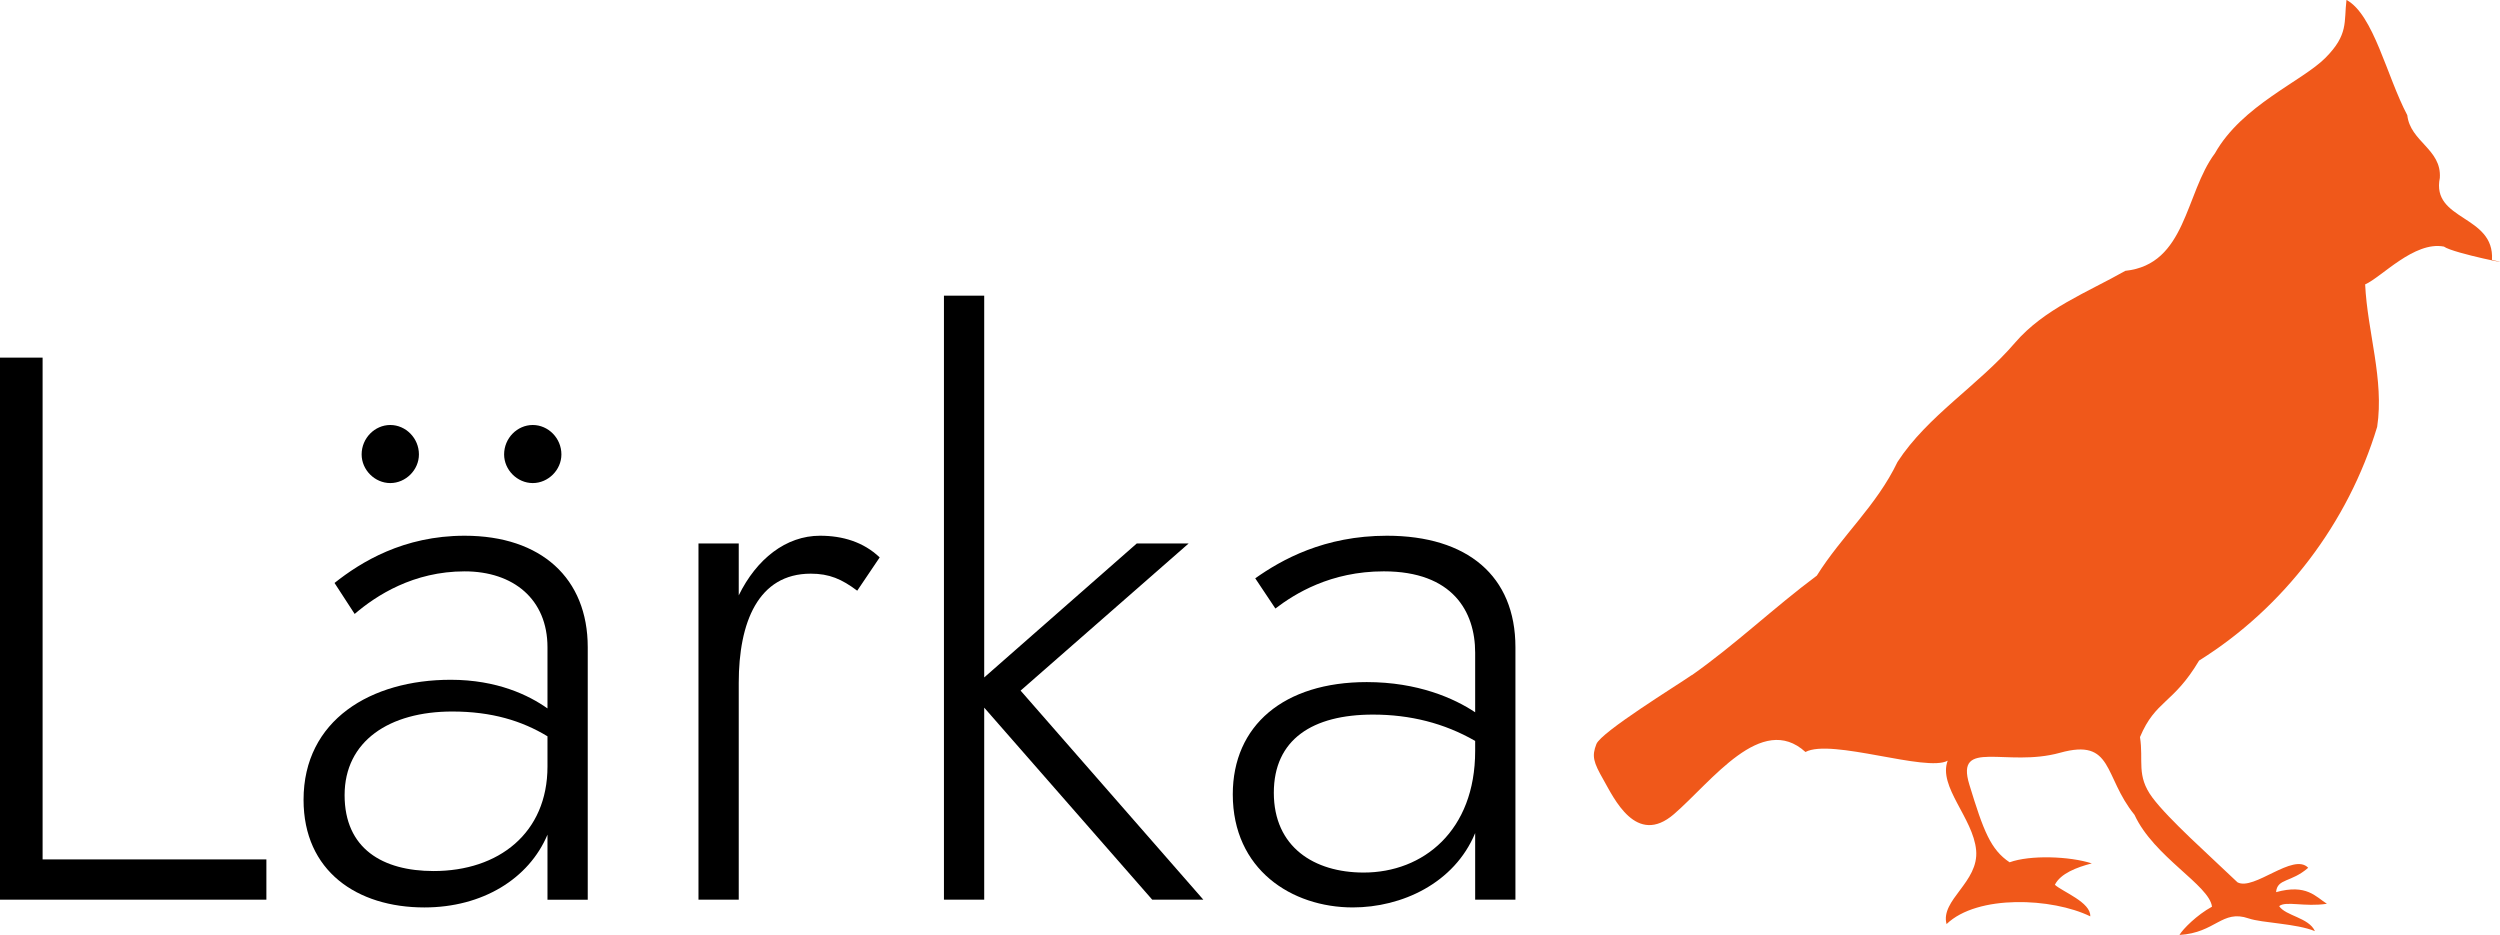
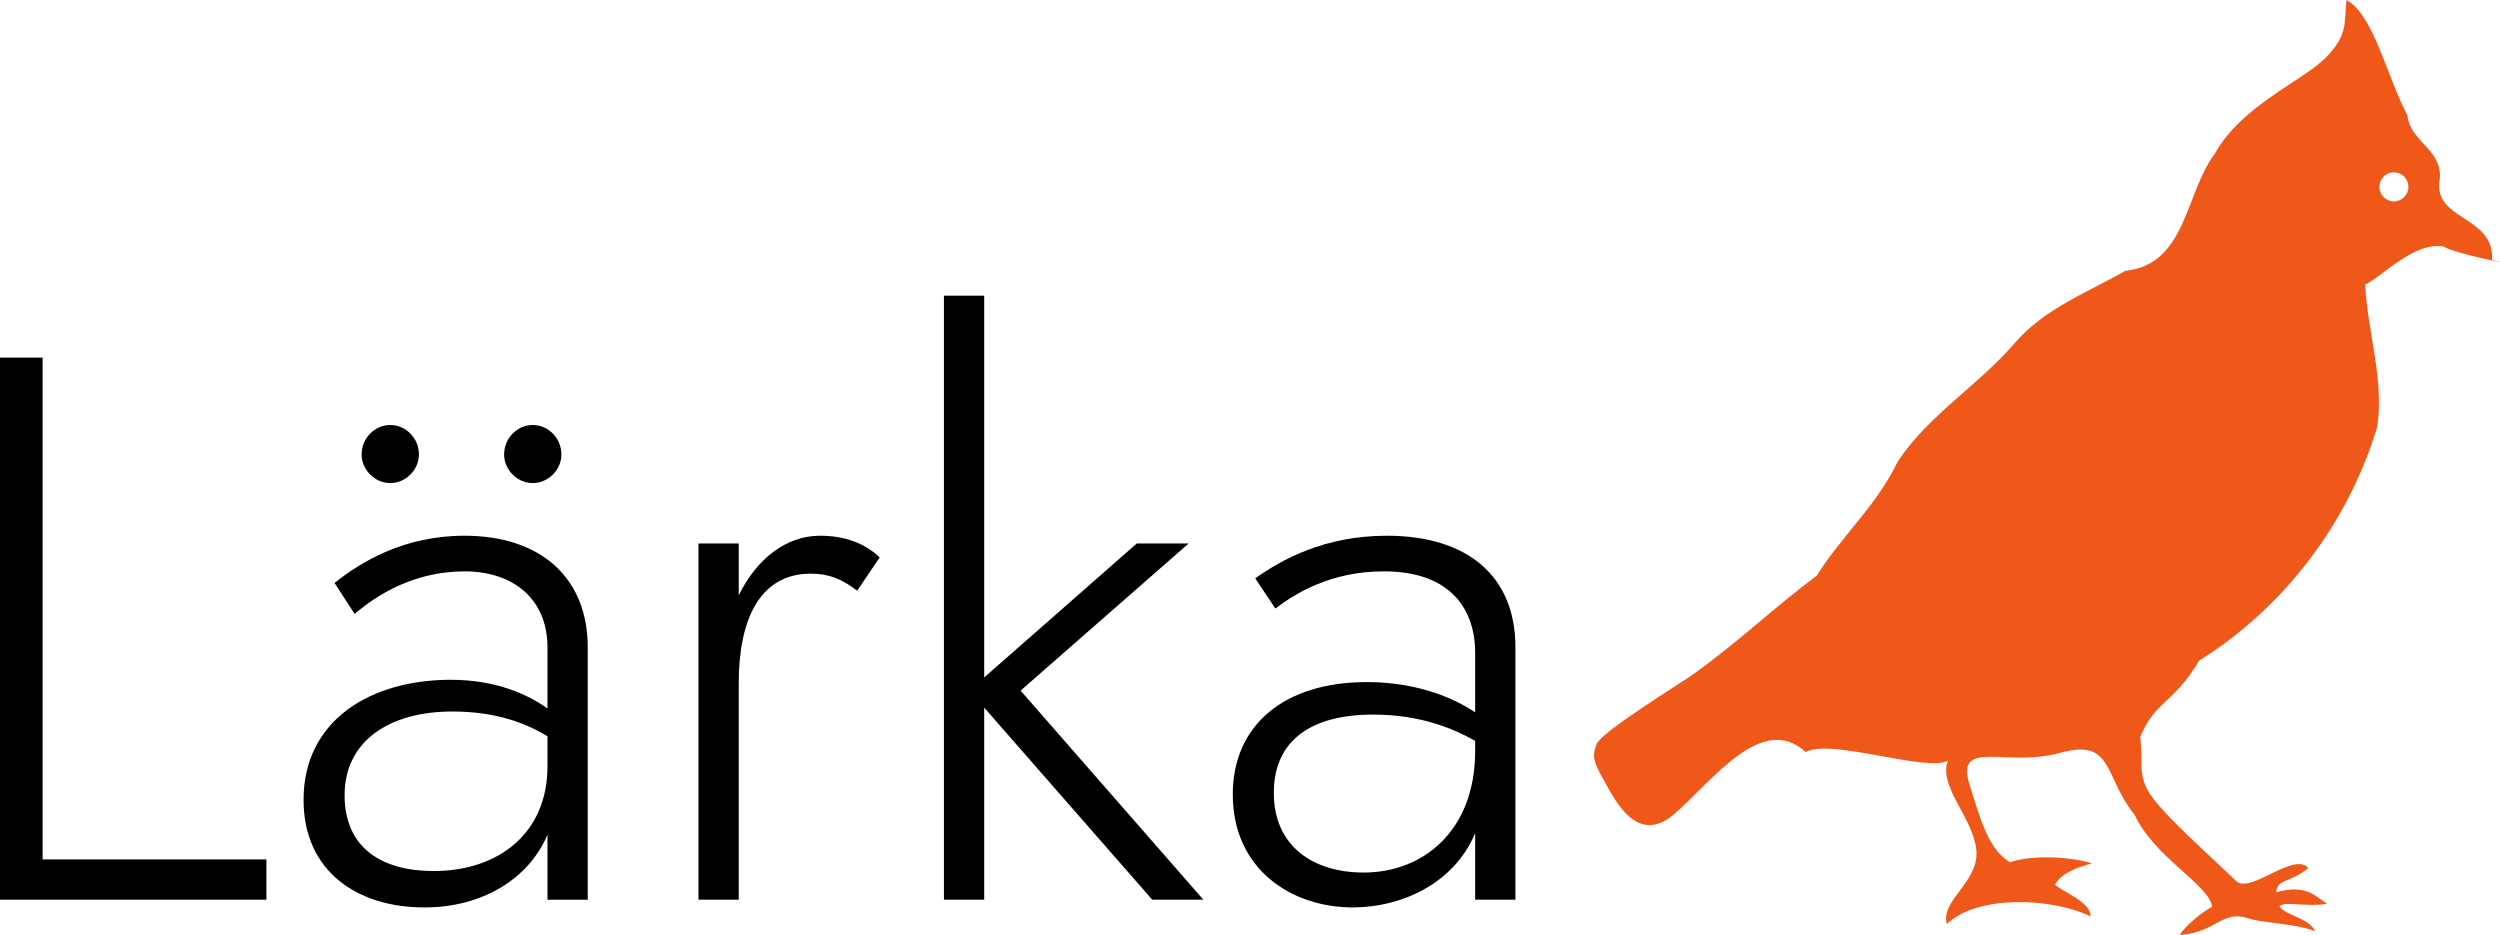
<svg xmlns="http://www.w3.org/2000/svg" width="45.557mm" height="17.038mm" viewBox="0 0 45.557 17.038" version="1.1" id="svg5" xml:space="preserve">
  <defs id="defs2">
    <rect x="165.332" y="165.662" width="170.878" height="72.536" id="rect827-6-9-4-2" />
  </defs>
  <g id="layer1" transform="translate(-10.70638,-137.0856)">
    <g aria-label="Lärka" transform="matrix(0.2645833,0,0,0.2645833,-34.22305,97.43585)" id="text825-4-5-8-5" style="font-weight:300;font-size:53.333px;font-family:'Jost*';-inkscape-font-specification:'Jost*, Light';white-space:pre;shape-inside:url(#rect827-6-9-4-2);display:inline">
      <path d="m 169.812,174.488 v 37.333 h 18.347 v -2.773 h -15.413 v -34.56 z" id="path4133" />
      <path d="m 204.532,181.155 c 0,1.067 0.907,1.973 1.973,1.973 1.067,0 1.973,-0.907 1.973,-1.973 0,-1.12 -0.907,-2.027 -1.973,-2.027 -1.067,0 -1.973,0.907 -1.973,2.027 z m -9.813,0 c 0,1.067 0.907,1.973 1.973,1.973 1.067,0 1.973,-0.907 1.973,-1.973 0,-1.12 -0.907,-2.027 -1.973,-2.027 -1.067,0 -1.973,0.907 -1.973,2.027 z m -0.48,10.987 c 1.493,-1.28 4.053,-2.933 7.573,-2.933 3.36,0 5.707,1.92 5.707,5.227 v 4.213 c -1.28,-0.907 -3.467,-1.973 -6.667,-1.973 -5.493,0 -10.133,2.773 -10.133,8.267 0,4.907 3.68,7.413 8.32,7.413 4,0 7.2,-1.973 8.48,-5.013 v 4.48 h 2.773 V 194.435 c 0,-4.747 -3.2,-7.68 -8.48,-7.68 -4.213,0 -7.147,1.813 -8.96,3.253 z m -0.693,12.48 c 0,-3.733 3.093,-5.76 7.413,-5.76 2.72,0 4.8,0.64 6.56,1.707 v 2.08 c 0,4.587 -3.36,7.2 -7.84,7.2 -3.52,0 -6.133,-1.547 -6.133,-5.227 z" id="path4135" />
      <path d="m 220.692,187.288 h -2.773 v 24.533 h 2.773 v -14.933 c 0,-4.16 1.333,-7.52 4.96,-7.52 1.28,0 2.133,0.373 3.2,1.173 l 1.547,-2.293 c -1.12,-1.067 -2.56,-1.493 -4.107,-1.493 -2.347,0 -4.373,1.6 -5.6,4.107 z" id="path4137" />
      <path d="m 248.105,187.288 -10.507,9.227 v -26.293 h -2.773 v 41.6 h 2.773 v -13.227 l 11.573,13.227 h 3.52 l -12.587,-14.4 11.573,-10.133 z" id="path4139" />
      <path d="m 257.652,191.768 c 1.333,-1.013 3.787,-2.56 7.467,-2.56 4.747,0 6.293,2.773 6.293,5.6 v 4.107 c -1.44,-0.96 -3.947,-2.08 -7.467,-2.08 -5.707,0 -9.227,2.987 -9.227,7.733 0,5.173 4.053,7.787 8.267,7.787 3.36,0 6.987,-1.653 8.427,-5.12 v 4.587 h 2.773 V 194.435 c 0,-4.907 -3.307,-7.68 -8.853,-7.68 -4.32,0 -7.253,1.653 -9.067,2.933 z m -0.107,12.693 c 0,-3.68 2.667,-5.387 6.827,-5.387 2.56,0 4.907,0.587 7.04,1.813 v 0.693 c 0,5.493 -3.573,8.373 -7.68,8.373 -3.413,0 -6.187,-1.76 -6.187,-5.493 z" id="path4141" />
    </g>
-     <path style="fill:#f0581a;fill-opacity:1;stroke-width:0.237" d="m 41.537,149.389 c 0.8,-0.564 1.491,-1.228 2.277,-1.814 0.454,-0.726 1.088,-1.273 1.47,-2.071 0.546,-0.842 1.48,-1.4 2.141,-2.172 0.533,-0.62 1.321,-0.92 2.011,-1.311 1.114,-0.119 1.085,-1.41 1.633,-2.142 0.494,-0.877 1.591,-1.313 2.014,-1.74 0.424,-0.427 0.334,-0.652 0.383,-1.055 0.495,0.27 0.732,1.389 1.108,2.101 0.054,0.484 0.627,0.619 0.593,1.142 -0.16,0.786 1.001,0.669 0.95,1.494 0.57,0.13 -0.703,-0.117 -0.876,-0.242 -0.541,-0.103 -1.137,0.559 -1.435,0.689 0.041,0.866 0.349,1.734 0.219,2.596 -0.528,1.749 -1.695,3.291 -3.245,4.259 -0.475,0.799 -0.791,0.715 -1.077,1.394 0.068,0.433 -0.072,0.701 0.225,1.101 0.298,0.4 1.037,1.053 1.552,1.546 0.298,0.16 1.02,-0.549 1.288,-0.265 -0.311,0.273 -0.564,0.19 -0.585,0.444 0.555,-0.154 0.723,0.084 0.926,0.212 -0.407,0.062 -0.749,-0.057 -0.87,0.043 0.119,0.179 0.541,0.208 0.652,0.456 -0.334,-0.14 -0.963,-0.148 -1.207,-0.232 -0.488,-0.169 -0.6,0.262 -1.262,0.301 0.064,-0.109 0.317,-0.364 0.593,-0.515 -0.046,-0.391 -1.059,-0.907 -1.412,-1.674 -0.57,-0.7 -0.378,-1.403 -1.357,-1.131 -0.979,0.272 -1.912,-0.269 -1.653,0.579 0.259,0.848 0.389,1.187 0.734,1.417 0.374,-0.136 1.092,-0.111 1.498,0.02 -0.275,0.071 -0.572,0.185 -0.673,0.39 0.141,0.128 0.658,0.319 0.645,0.575 -0.693,-0.338 -2.056,-0.401 -2.619,0.141 -0.117,-0.442 0.594,-0.764 0.539,-1.348 -0.054,-0.585 -0.697,-1.159 -0.518,-1.63 -0.383,0.216 -2.123,-0.411 -2.592,-0.158 -0.8,-0.728 -1.707,0.537 -2.396,1.132 -0.689,0.595 -1.096,-0.294 -1.283,-0.622 -0.187,-0.327 -0.217,-0.433 -0.131,-0.654 0.086,-0.221 1.475,-1.074 1.737,-1.257 z" id="path6236-1" />
+     <path id="path6236-1" style="fill:#f0581a;fill-opacity:1;stroke-width:0.237" d="M 53.467 137.086 C 53.418 137.488 53.508 137.713 53.084 138.14 C 52.66 138.567 51.564 139.002 51.07 139.88 C 50.521 140.611 50.551 141.902 49.437 142.021 C 48.747 142.413 47.958 142.713 47.425 143.333 C 46.764 144.104 45.83 144.663 45.284 145.504 C 44.902 146.302 44.267 146.849 43.813 147.575 C 43.028 148.161 42.337 148.825 41.537 149.389 C 41.275 149.572 39.886 150.425 39.8 150.646 C 39.714 150.867 39.745 150.972 39.931 151.3 C 40.118 151.627 40.526 152.516 41.215 151.921 C 41.904 151.325 42.811 150.06 43.611 150.789 C 44.08 150.536 45.82 151.163 46.202 150.947 C 46.024 151.418 46.666 151.992 46.721 152.577 C 46.775 153.162 46.065 153.483 46.182 153.925 C 46.745 153.383 48.107 153.446 48.801 153.784 C 48.813 153.528 48.296 153.337 48.155 153.209 C 48.256 153.004 48.554 152.89 48.829 152.819 C 48.423 152.688 47.705 152.664 47.331 152.799 C 46.985 152.57 46.855 152.23 46.596 151.382 C 46.337 150.534 47.27 151.076 48.249 150.804 C 49.228 150.532 49.036 151.235 49.606 151.935 C 49.958 152.703 50.972 153.218 51.018 153.609 C 50.742 153.76 50.489 154.015 50.425 154.124 C 51.087 154.085 51.199 153.654 51.687 153.823 C 51.931 153.908 52.56 153.915 52.894 154.056 C 52.782 153.808 52.361 153.778 52.242 153.599 C 52.363 153.5 52.704 153.619 53.112 153.556 C 52.908 153.428 52.74 153.19 52.185 153.345 C 52.206 153.09 52.459 153.174 52.77 152.9 C 52.501 152.616 51.78 153.325 51.482 153.165 C 50.966 152.671 50.227 152.018 49.929 151.619 C 49.632 151.219 49.773 150.951 49.705 150.518 C 49.99 149.839 50.307 149.922 50.781 149.124 C 52.331 148.156 53.499 146.614 54.026 144.865 C 54.156 144.004 53.848 143.136 53.807 142.27 C 54.105 142.139 54.701 141.477 55.242 141.58 C 55.415 141.705 56.688 141.953 56.118 141.823 C 56.169 140.997 55.007 141.115 55.168 140.329 C 55.202 139.805 54.629 139.671 54.575 139.186 C 54.199 138.475 53.961 137.356 53.467 137.086 z M 54.33 140.226 A 0.265 0.265 0 0 1 54.594 140.491 A 0.265 0.265 0 0 1 54.33 140.756 A 0.265 0.265 0 0 1 54.065 140.491 A 0.265 0.265 0 0 1 54.33 140.226 z " />
  </g>
</svg>
